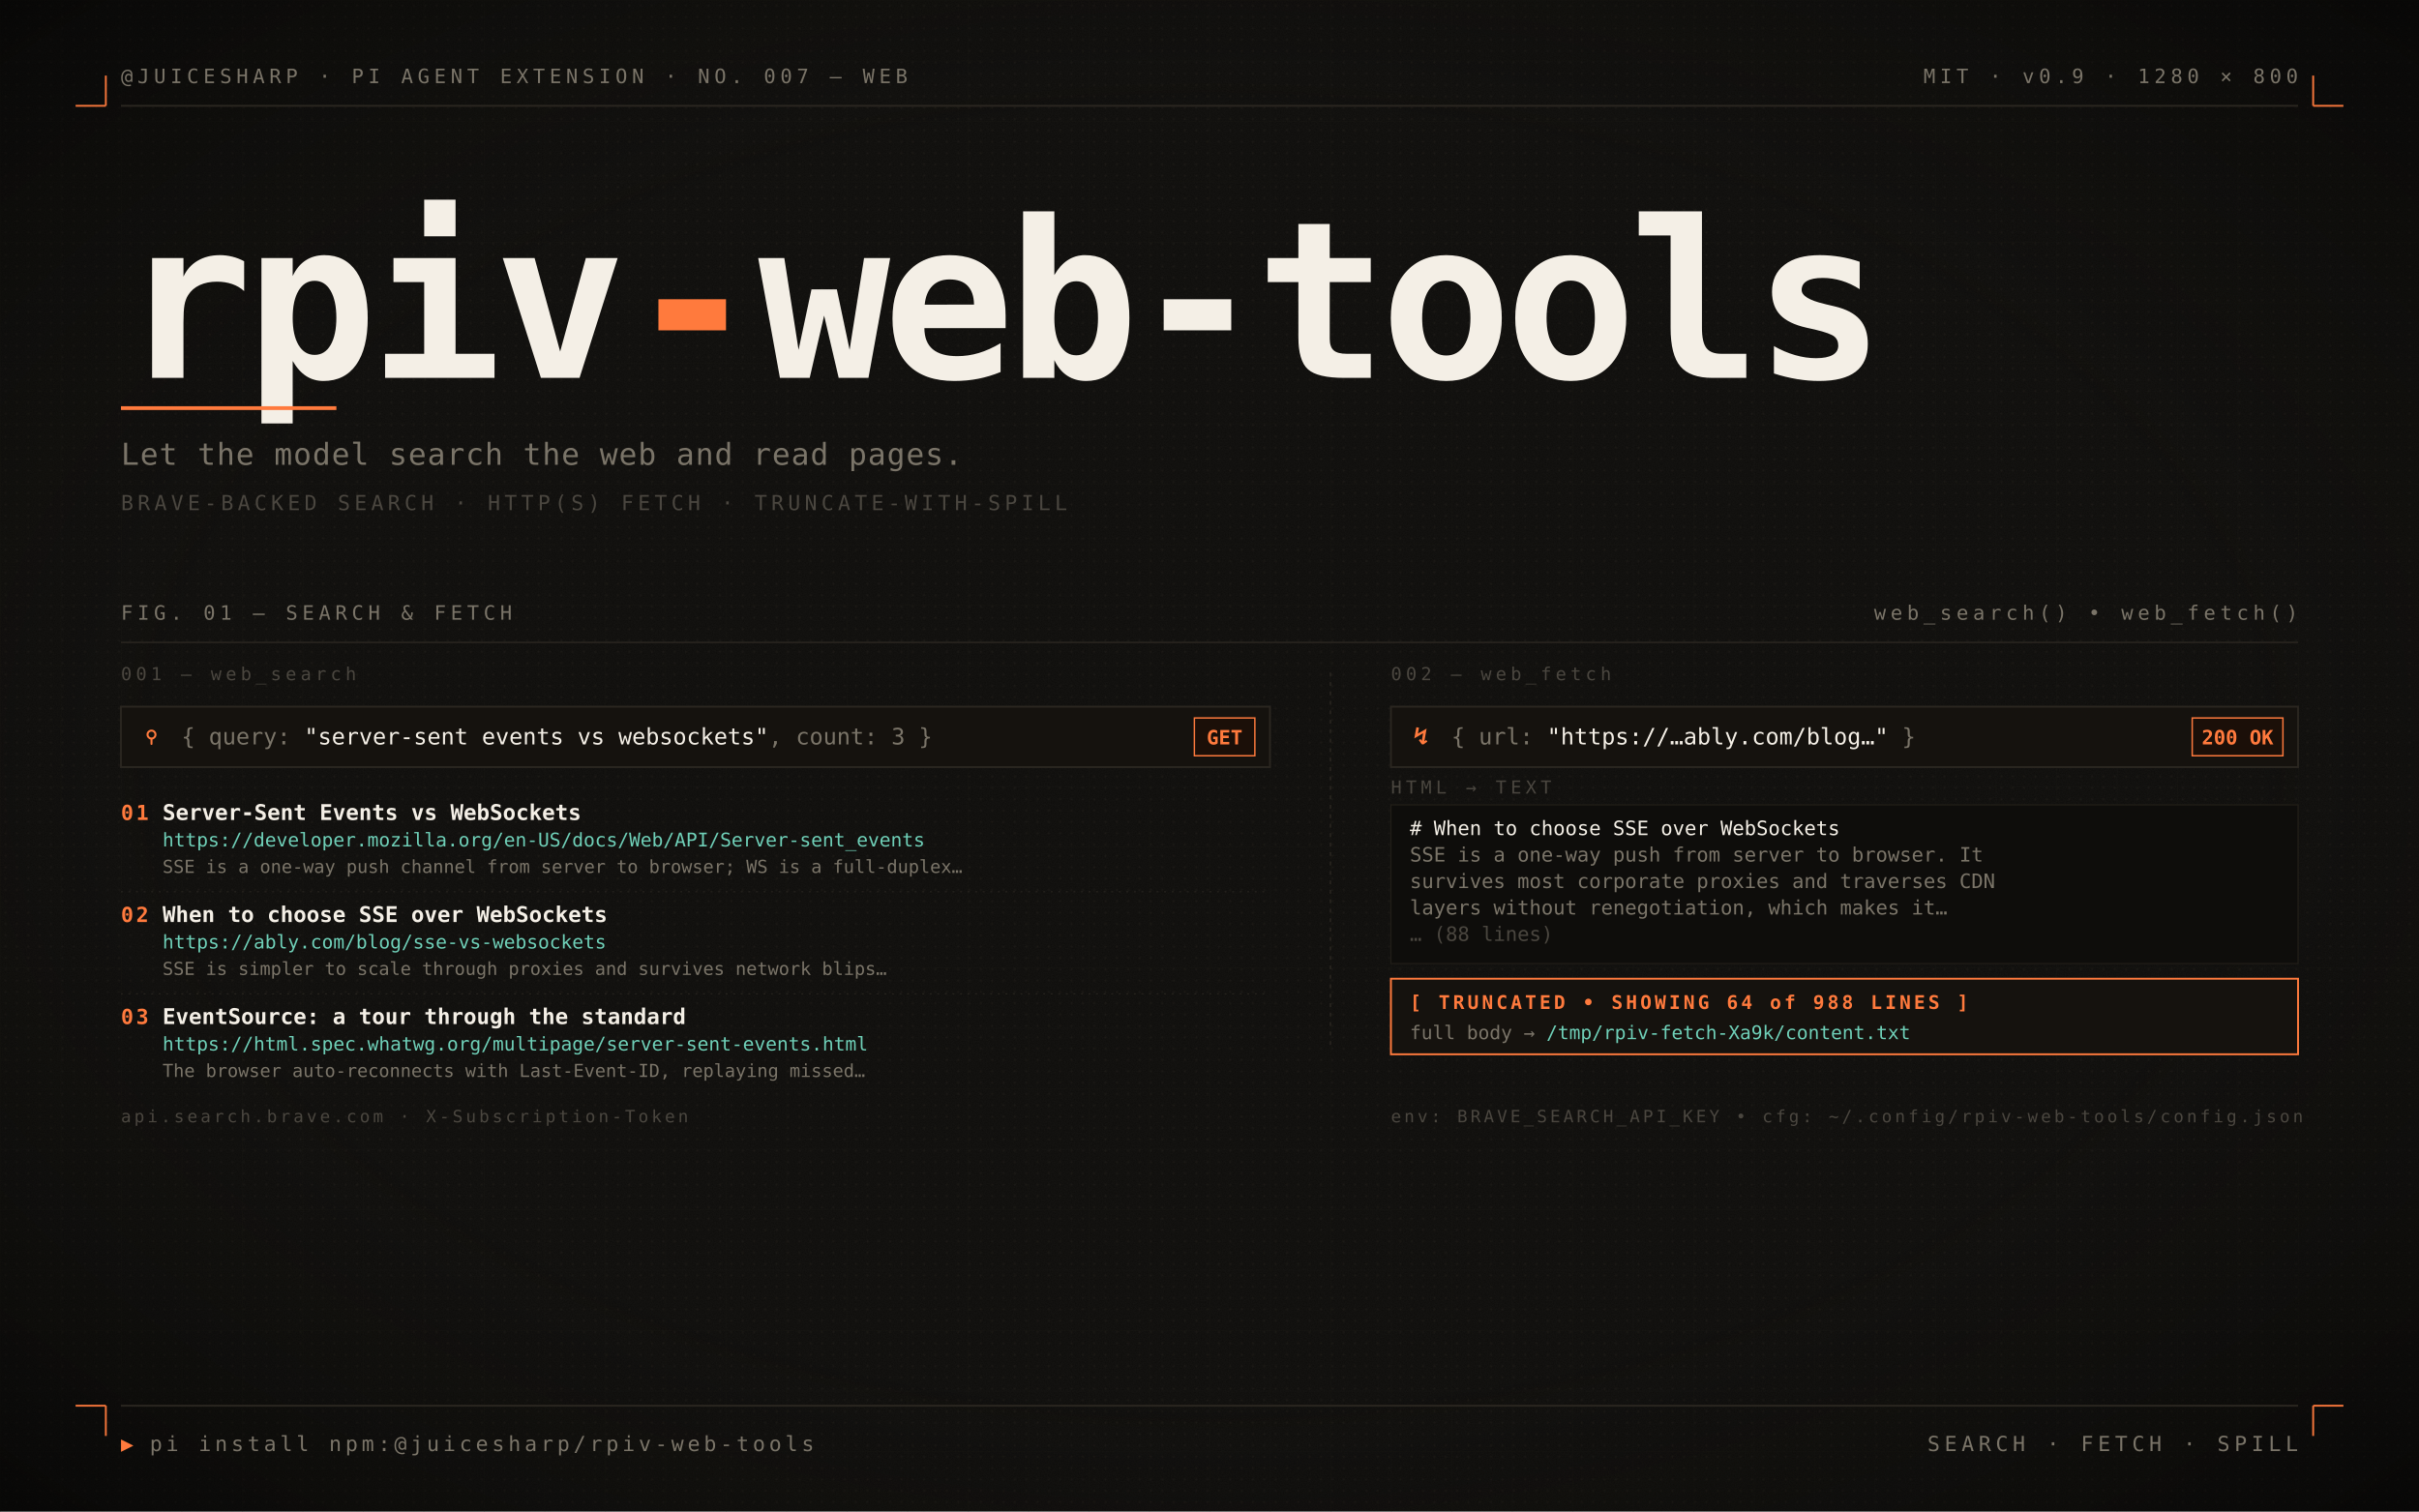
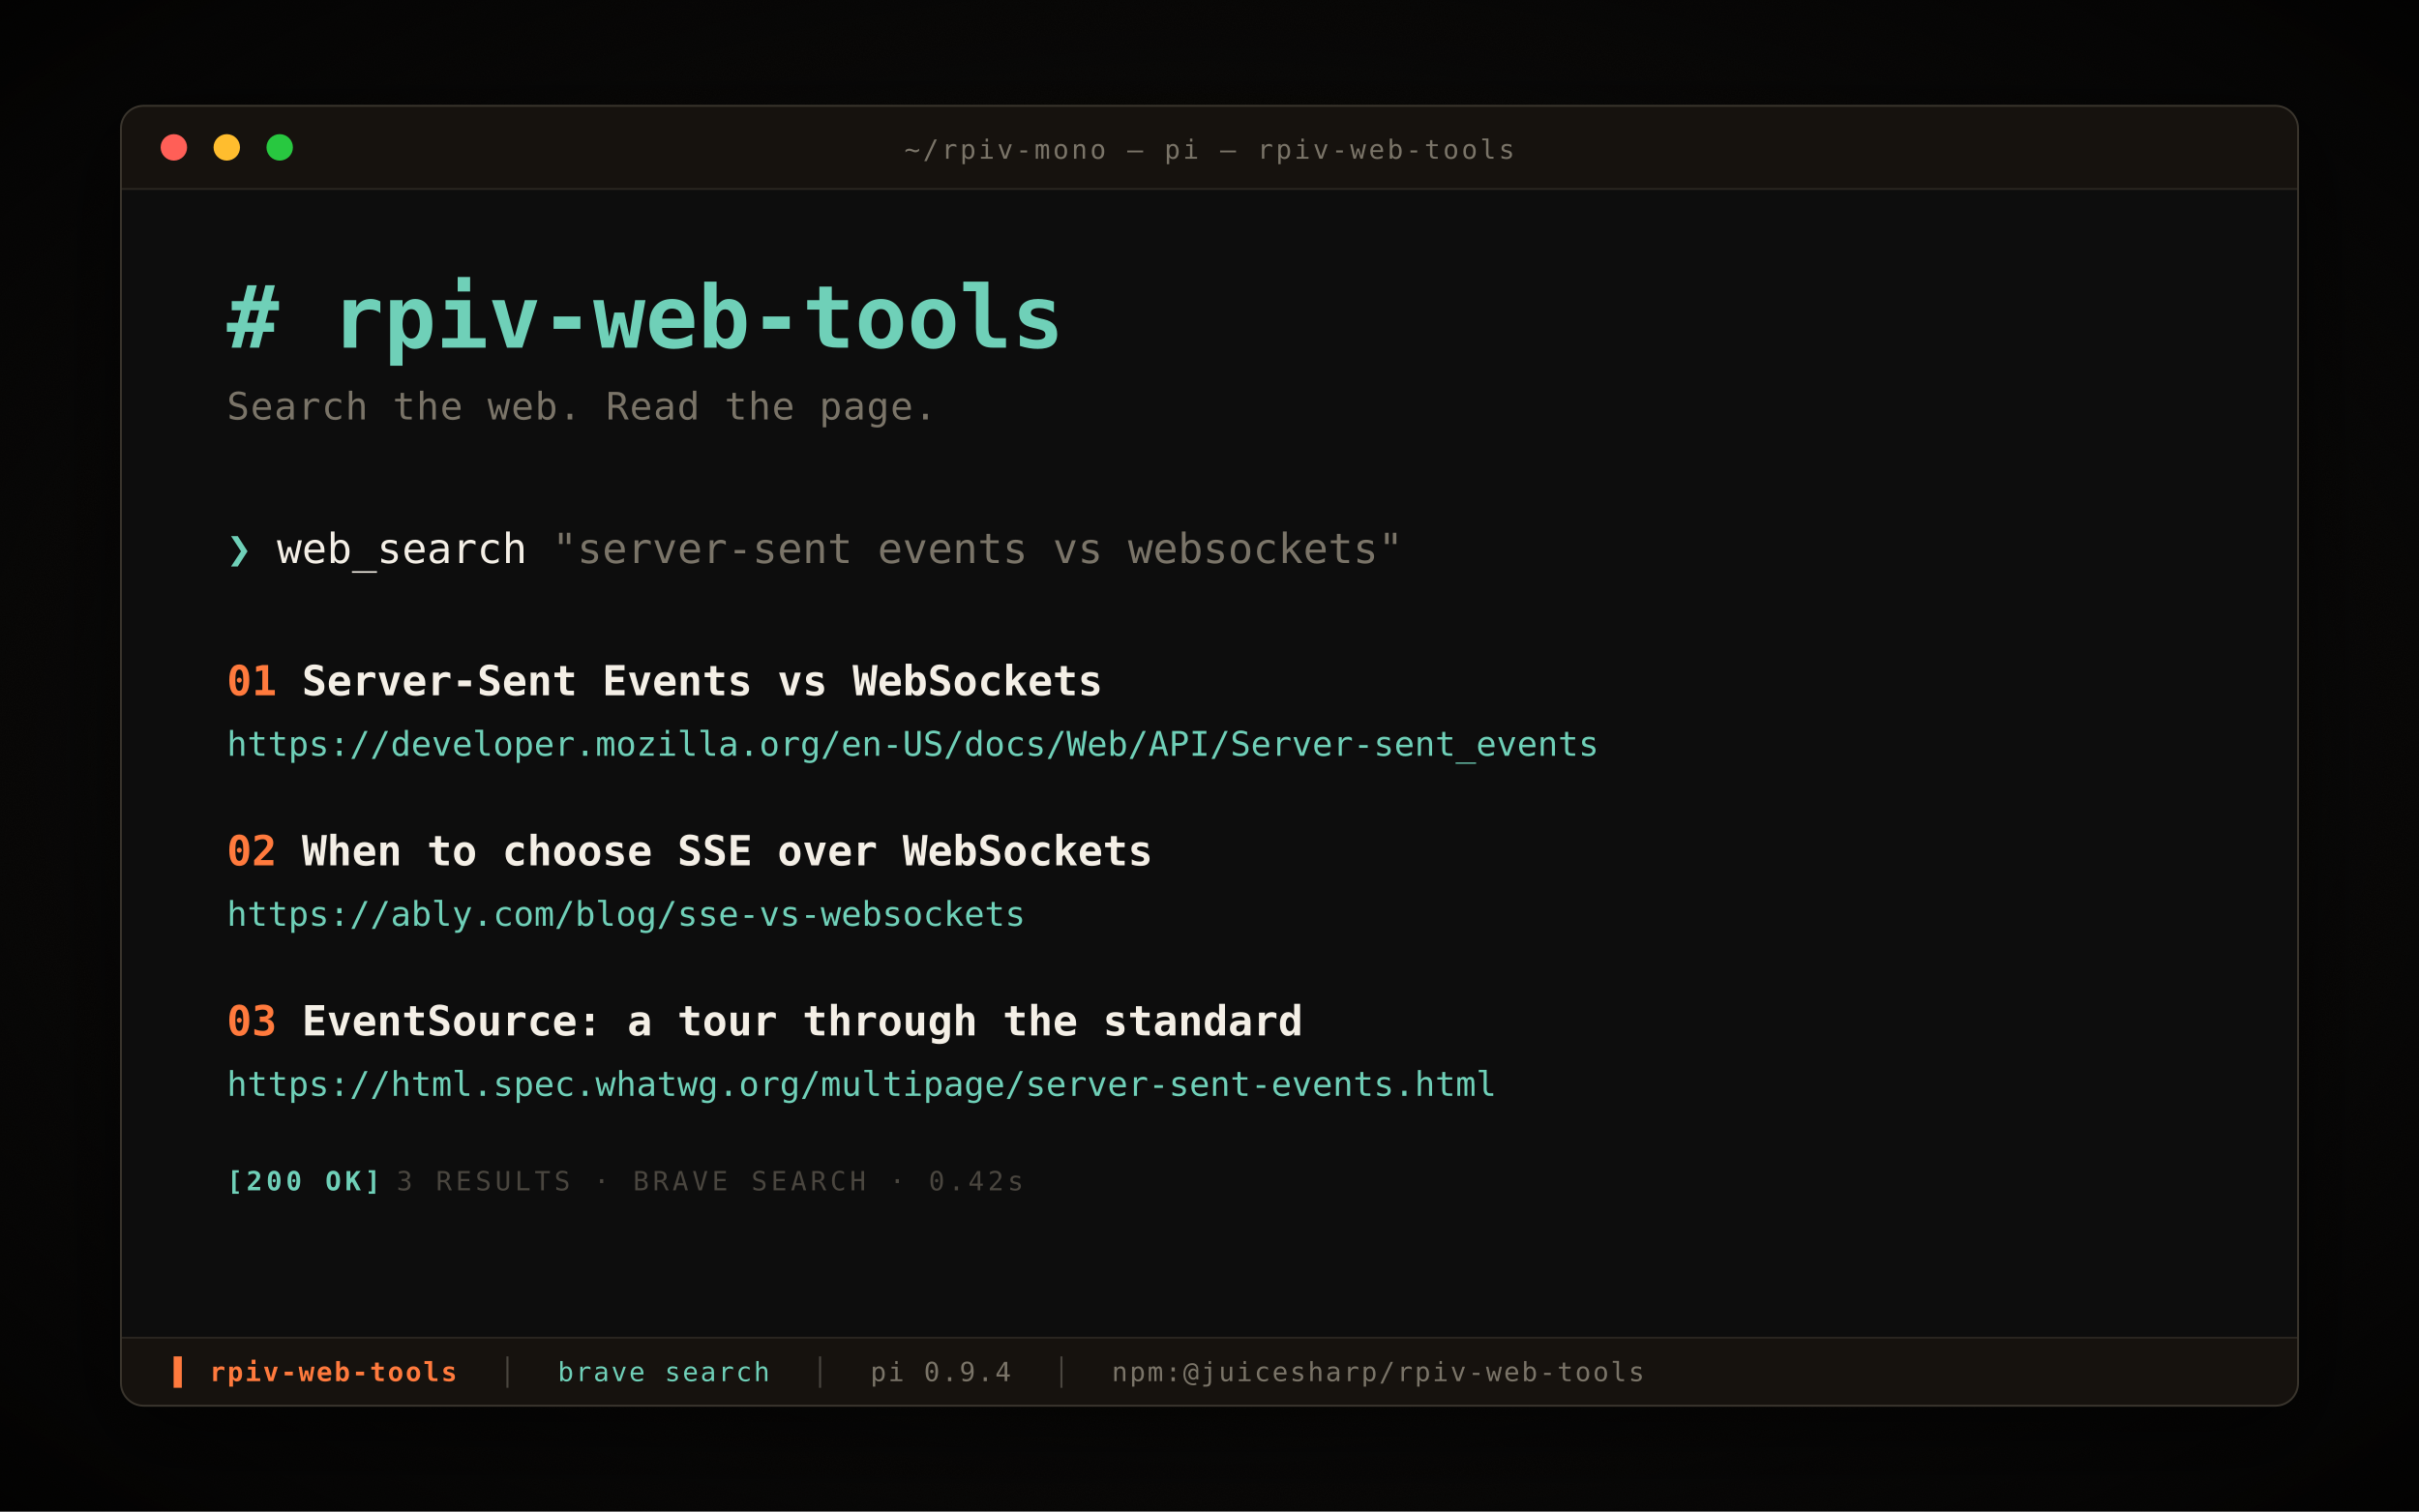
<svg xmlns="http://www.w3.org/2000/svg" viewBox="0 0 1280 800" role="img" aria-label="rpiv-web-tools — Brave-backed web search and fetch for Pi Agent" preserveAspectRatio="xMidYMid meet">
  <defs>
    <style>
-       .mono   { font-family: 'JetBrains Mono', 'Fira Code', 'SFMono-Regular', ui-monospace, Menlo, Consolas, monospace; }
-       .ink    { fill: #F4EFE6; }
-       .paper  { fill: #0E0D0B; }
-       .muted  { fill: #7A7468; }
-       .dim    { fill: #4A463F; }
+       .mono { font-family: 'JetBrains Mono', 'Fira Code', 'SFMono-Regular', ui-monospace, Menlo, Consolas, monospace; }
+       .ink { fill: #F4EFE6; }
+       .muted { fill: #7A7468; }
+       .dim { fill: #4A463F; }
      .accent { fill: #FF7A3D; }
-       .mint   { fill: #6FD0B8; }
-       .rule   { stroke: #2A2620; }
-       .rule-bright { stroke: #FF7A3D; }
+       .mint { fill: #6FD0B8; }
    </style>
    <filter id="grain" x="0" y="0" width="100%" height="100%">
      <feTurbulence type="fractalNoise" baseFrequency="1.4" numOctaves="2" seed="29" />
-       <feColorMatrix values="0 0 0 0 0.96                              0 0 0 0 0.94                              0 0 0 0 0.88                              0 0 0 0.06 0" />
+       <feColorMatrix values="0 0 0 0 0.96  0 0 0 0 0.94  0 0 0 0 0.88  0 0 0 0.04 0" />
    </filter>
-     <pattern id="grid" width="32" height="32" patternUnits="userSpaceOnUse">
-       <path d="M32 0 H0 V32" fill="none" stroke="#161411" stroke-width="0.5" />
-     </pattern>
-     <pattern id="dots" width="6" height="6" patternUnits="userSpaceOnUse">
-       <circle cx="3" cy="3" r="0.6" fill="#231F1A" />
-     </pattern>
    <radialGradient id="vignette" cx="50%" cy="50%" r="70%">
-       <stop offset="60%" stop-color="#0E0D0B" stop-opacity="0" />
-       <stop offset="100%" stop-color="#000" stop-opacity="0.55" />
+       <stop offset="55%" stop-color="#070605" stop-opacity="0" />
+       <stop offset="100%" stop-color="#000" stop-opacity="0.7" />
    </radialGradient>
+     <filter id="winShadow" x="-10%" y="-10%" width="120%" height="130%">
+       <feDropShadow dx="0" dy="14" stdDeviation="22" flood-color="#000" flood-opacity="0.6" />
+     </filter>
+     <clipPath id="wclip">
+       <rect x="64" y="56" width="1152" height="688" rx="12" />
+     </clipPath>
  </defs>
-   <rect width="1280" height="800" class="paper" />
-   <rect width="1280" height="800" fill="url(#grid)" opacity="0.55" />
-   <rect width="1280" height="800" fill="url(#dots)" opacity="0.4" />
-   <rect width="1280" height="800" filter="url(#grain)" opacity="0.5" />
+   <rect width="1280" height="800" fill="#070605" />
+   <rect width="1280" height="800" filter="url(#grain)" opacity="0.45" />
  <rect width="1280" height="800" fill="url(#vignette)" />
-   <g class="rule-bright" stroke-width="1" fill="none" opacity="0.95">
-     <path d="M40 56 L56 56 M56 40 L56 56" />
-     <path d="M1240 56 L1224 56 M1224 40 L1224 56" />
-     <path d="M40 744 L56 744 M56 760 L56 744" />
-     <path d="M1240 744 L1224 744 M1224 760 L1224 744" />
+   <rect x="64" y="56" width="1152" height="688" rx="12" fill="#0E0D0B" filter="url(#winShadow)" />
+   <g clip-path="url(#wclip)">
+     <rect x="64" y="56" width="1152" height="44" fill="#16120E" />
+     <line x1="64" y1="100" x2="1216" y2="100" stroke="#2A2620" />
+     <circle cx="92" cy="78" r="7" fill="#FF5F57" />
+     <circle cx="120" cy="78" r="7" fill="#FFBD2E" />
+     <circle cx="148" cy="78" r="7" fill="#28C840" />
+     <text class="mono muted" x="640" y="84" font-size="14" letter-spacing="1.4" text-anchor="middle">~/rpiv-mono — pi — rpiv-web-tools</text>
+     <text class="mono mint" x="120" y="184" font-size="46" font-weight="700"># rpiv-web-tools</text>
+     <text class="mono muted" x="120" y="222" font-size="20" letter-spacing="0.5">Search the web. Read the page.</text>
+     <text class="mono" x="120" y="298" font-size="22">
+       <tspan class="mint" font-weight="700">❯</tspan>
+       <tspan class="ink">web_search</tspan>
+       <tspan class="muted">"server-sent events vs websockets"</tspan>
+     </text>
+     <text class="mono" x="120" y="368" font-size="22">
+       <tspan class="accent" font-weight="700">01</tspan>
+       <tspan class="ink" font-weight="700">Server-Sent Events vs WebSockets</tspan>
+     </text>
+     <text class="mono mint" x="120" y="400" font-size="18">    https://developer.mozilla.org/en-US/docs/Web/API/Server-sent_events</text>
+     <text class="mono" x="120" y="458" font-size="22">
+       <tspan class="accent" font-weight="700">02</tspan>
+       <tspan class="ink" font-weight="700">When to choose SSE over WebSockets</tspan>
+     </text>
+     <text class="mono mint" x="120" y="490" font-size="18">    https://ably.com/blog/sse-vs-websockets</text>
+     <text class="mono" x="120" y="548" font-size="22">
+       <tspan class="accent" font-weight="700">03</tspan>
+       <tspan class="ink" font-weight="700">EventSource: a tour through the standard</tspan>
+     </text>
+     <text class="mono mint" x="120" y="580" font-size="18">    https://html.spec.whatwg.org/multipage/server-sent-events.html</text>
+     <text class="mono" x="120" y="630" font-size="14" letter-spacing="2">
+       <tspan class="mint" font-weight="700">[200 OK]</tspan>
+       <tspan class="dim">3 RESULTS · BRAVE SEARCH · 0.42s</tspan>
+     </text>
+     <rect x="64" y="708" width="1152" height="36" fill="#16120E" />
+     <line x1="64" y1="708" x2="1216" y2="708" stroke="#2A2620" />
+     <text class="mono" font-size="14" y="731" letter-spacing="1">
+       <tspan x="92" class="accent" font-weight="700">▌ rpiv-web-tools</tspan>
+       <tspan dx="14" class="dim">│</tspan>
+       <tspan dx="14" class="mint">brave search</tspan>
+       <tspan dx="14" class="dim">│</tspan>
+       <tspan dx="14" class="muted">pi 0.9.4</tspan>
+       <tspan dx="14" class="dim">│</tspan>
+       <tspan dx="14" class="muted">npm:@juicesharp/rpiv-web-tools</tspan>
+     </text>
  </g>
-   <line x1="64" y1="56" x2="1216" y2="56" class="rule" stroke-width="1" />
-   <text class="mono muted" x="64" y="44" font-size="10.5" letter-spacing="2.4">@JUICESHARP · PI AGENT EXTENSION · NO. 007 – WEB</text>
-   <text class="mono muted" x="1216" y="44" font-size="10.5" letter-spacing="2.4" text-anchor="end">MIT · v0.9 · 1280 × 800</text>
-   <text class="mono ink" x="64" y="200" font-size="116" font-weight="700" letter-spacing="-4">rpiv<tspan class="accent">-</tspan>web-tools</text>
-   <line x1="64" y1="216" x2="178" y2="216" class="rule-bright" stroke-width="2" />
-   <text class="mono muted" x="64" y="246" font-size="16" letter-spacing="0.5">Let the model search the web and read pages.</text>
-   <text class="mono dim" x="64" y="270" font-size="11" letter-spacing="2.2">BRAVE-BACKED SEARCH · HTTP(S) FETCH · TRUNCATE-WITH-SPILL</text>
-   <text class="mono muted" x="64" y="328" font-size="10.5" letter-spacing="2.4">FIG. 01 — SEARCH &amp; FETCH</text>
-   <text class="mono muted" x="1216" y="328" font-size="10.5" letter-spacing="2.4" text-anchor="end">web_search() • web_fetch()</text>
-   <line x1="64" y1="340" x2="1216" y2="340" class="rule" stroke-width="0.75" />
-   <g transform="translate(64 360)">
-     <text class="mono dim" x="0" y="0" font-size="9.5" letter-spacing="2.2">001 — web_search</text>
-     <g transform="translate(0 14)">
-       <rect x="0" y="0" width="608" height="32" fill="#15120E" stroke="#2A2620" stroke-width="1" />
-       <text class="mono accent" x="12" y="20" font-size="13" font-weight="700">⚲</text>
-       <text class="mono muted" x="32" y="20" font-size="12">{ query: <tspan class="ink">"server-sent events vs websockets"</tspan>, count: 3 }</text>
-       <rect x="568" y="6" width="32" height="20" fill="#1B0F08" stroke="#FF7A3D" stroke-width="0.75" />
-       <text class="mono accent" x="584" y="20" font-size="10.5" text-anchor="middle" font-weight="700">GET</text>
-     </g>
-     <g transform="translate(0 60)">
-       <text class="mono accent" x="0" y="14" font-size="11" font-weight="700" letter-spacing="1.4">01</text>
-       <text class="mono ink" x="22" y="14" font-size="11.5" font-weight="700">Server-Sent Events vs WebSockets</text>
-       <text class="mono mint" x="22" y="28" font-size="10">https://developer.mozilla.org/en-US/docs/Web/API/Server-sent_events</text>
-       <text class="mono muted" x="22" y="42" font-size="9.5">SSE is a one-way push channel from server to browser; WS is a full-duplex…</text>
-       <line x1="0" y1="52" x2="608" y2="52" class="rule" stroke-width="0.5" stroke-dasharray="1 3" />
-       <text class="mono accent" x="0" y="68" font-size="11" font-weight="700" letter-spacing="1.4">02</text>
-       <text class="mono ink" x="22" y="68" font-size="11.5" font-weight="700">When to choose SSE over WebSockets</text>
-       <text class="mono mint" x="22" y="82" font-size="10">https://ably.com/blog/sse-vs-websockets</text>
-       <text class="mono muted" x="22" y="96" font-size="9.5">SSE is simpler to scale through proxies and survives network blips…</text>
-       <line x1="0" y1="106" x2="608" y2="106" class="rule" stroke-width="0.5" stroke-dasharray="1 3" />
-       <text class="mono accent" x="0" y="122" font-size="11" font-weight="700" letter-spacing="1.4">03</text>
-       <text class="mono ink" x="22" y="122" font-size="11.5" font-weight="700">EventSource: a tour through the standard</text>
-       <text class="mono mint" x="22" y="136" font-size="10">https://html.spec.whatwg.org/multipage/server-sent-events.html</text>
-       <text class="mono muted" x="22" y="150" font-size="9.5">The browser auto-reconnects with Last-Event-ID, replaying missed…</text>
-     </g>
-     <text class="mono dim" x="0" y="234" font-size="9" letter-spacing="1.6">api.search.brave.com · X-Subscription-Token</text>
-   </g>
-   <line x1="704" y1="356" x2="704" y2="556" class="rule" stroke-width="0.75" stroke-dasharray="2 3" />
-   <g transform="translate(736 360)">
-     <text class="mono dim" x="0" y="0" font-size="9.5" letter-spacing="2.2">002 — web_fetch</text>
-     <g transform="translate(0 14)">
-       <rect x="0" y="0" width="480" height="32" fill="#15120E" stroke="#2A2620" stroke-width="1" />
-       <text class="mono accent" x="12" y="20" font-size="13" font-weight="700">↯</text>
-       <text class="mono muted" x="32" y="20" font-size="12">{ url: <tspan class="ink">"https://…ably.com/blog…"</tspan> }</text>
-       <rect x="424" y="6" width="48" height="20" fill="#1B0F08" stroke="#FF7A3D" stroke-width="0.75" />
-       <text class="mono accent" x="448" y="20" font-size="10.5" text-anchor="middle" font-weight="700">200 OK</text>
-     </g>
-     <g transform="translate(0 60)">
-       <text class="mono dim" x="0" y="0" font-size="9.5" letter-spacing="2.2">HTML → TEXT</text>
-       <rect x="0" y="6" width="480" height="84" fill="#0E0D0B" stroke="#221E18" stroke-width="0.6" />
-       <text class="mono ink" x="10" y="22" font-size="10.5"># When to choose SSE over WebSockets</text>
-       <text class="mono muted" x="10" y="36" font-size="10.5">SSE is a one-way push from server to browser. It</text>
-       <text class="mono muted" x="10" y="50" font-size="10.5">survives most corporate proxies and traverses CDN</text>
-       <text class="mono muted" x="10" y="64" font-size="10.5">layers without renegotiation, which makes it…</text>
-       <text class="mono dim" x="10" y="78" font-size="10.5">… (88 lines)</text>
-     </g>
-     <g transform="translate(0 158)">
-       <rect x="0" y="0" width="480" height="40" fill="#15120E" stroke="#FF7A3D" stroke-width="1" />
-       <text class="mono accent" x="10" y="16" font-size="10" letter-spacing="1.6" font-weight="700">[ TRUNCATED • SHOWING 64 of 988 LINES ]</text>
-       <text class="mono muted" x="10" y="32" font-size="10">full body → <tspan class="mint">/tmp/rpiv-fetch-Xa9k/content.txt</tspan>
-       </text>
-     </g>
-     <text class="mono dim" x="0" y="234" font-size="9" letter-spacing="1.6">env: BRAVE_SEARCH_API_KEY  •  cfg: ~/.config/rpiv-web-tools/config.json</text>
-   </g>
-   <line x1="64" y1="744" x2="1216" y2="744" class="rule" stroke-width="1" />
-   <text class="mono muted" x="64" y="768" font-size="11" letter-spacing="2">
-     <tspan class="accent">▶</tspan>  pi install npm:@juicesharp/rpiv-web-tools
-   </text>
-   <text class="mono muted" x="1216" y="768" font-size="11" letter-spacing="2.4" text-anchor="end">
-     SEARCH · FETCH · SPILL
-   </text>
+   <rect x="64" y="56" width="1152" height="688" rx="12" fill="none" stroke="#3A352D" stroke-width="1" />
</svg>
